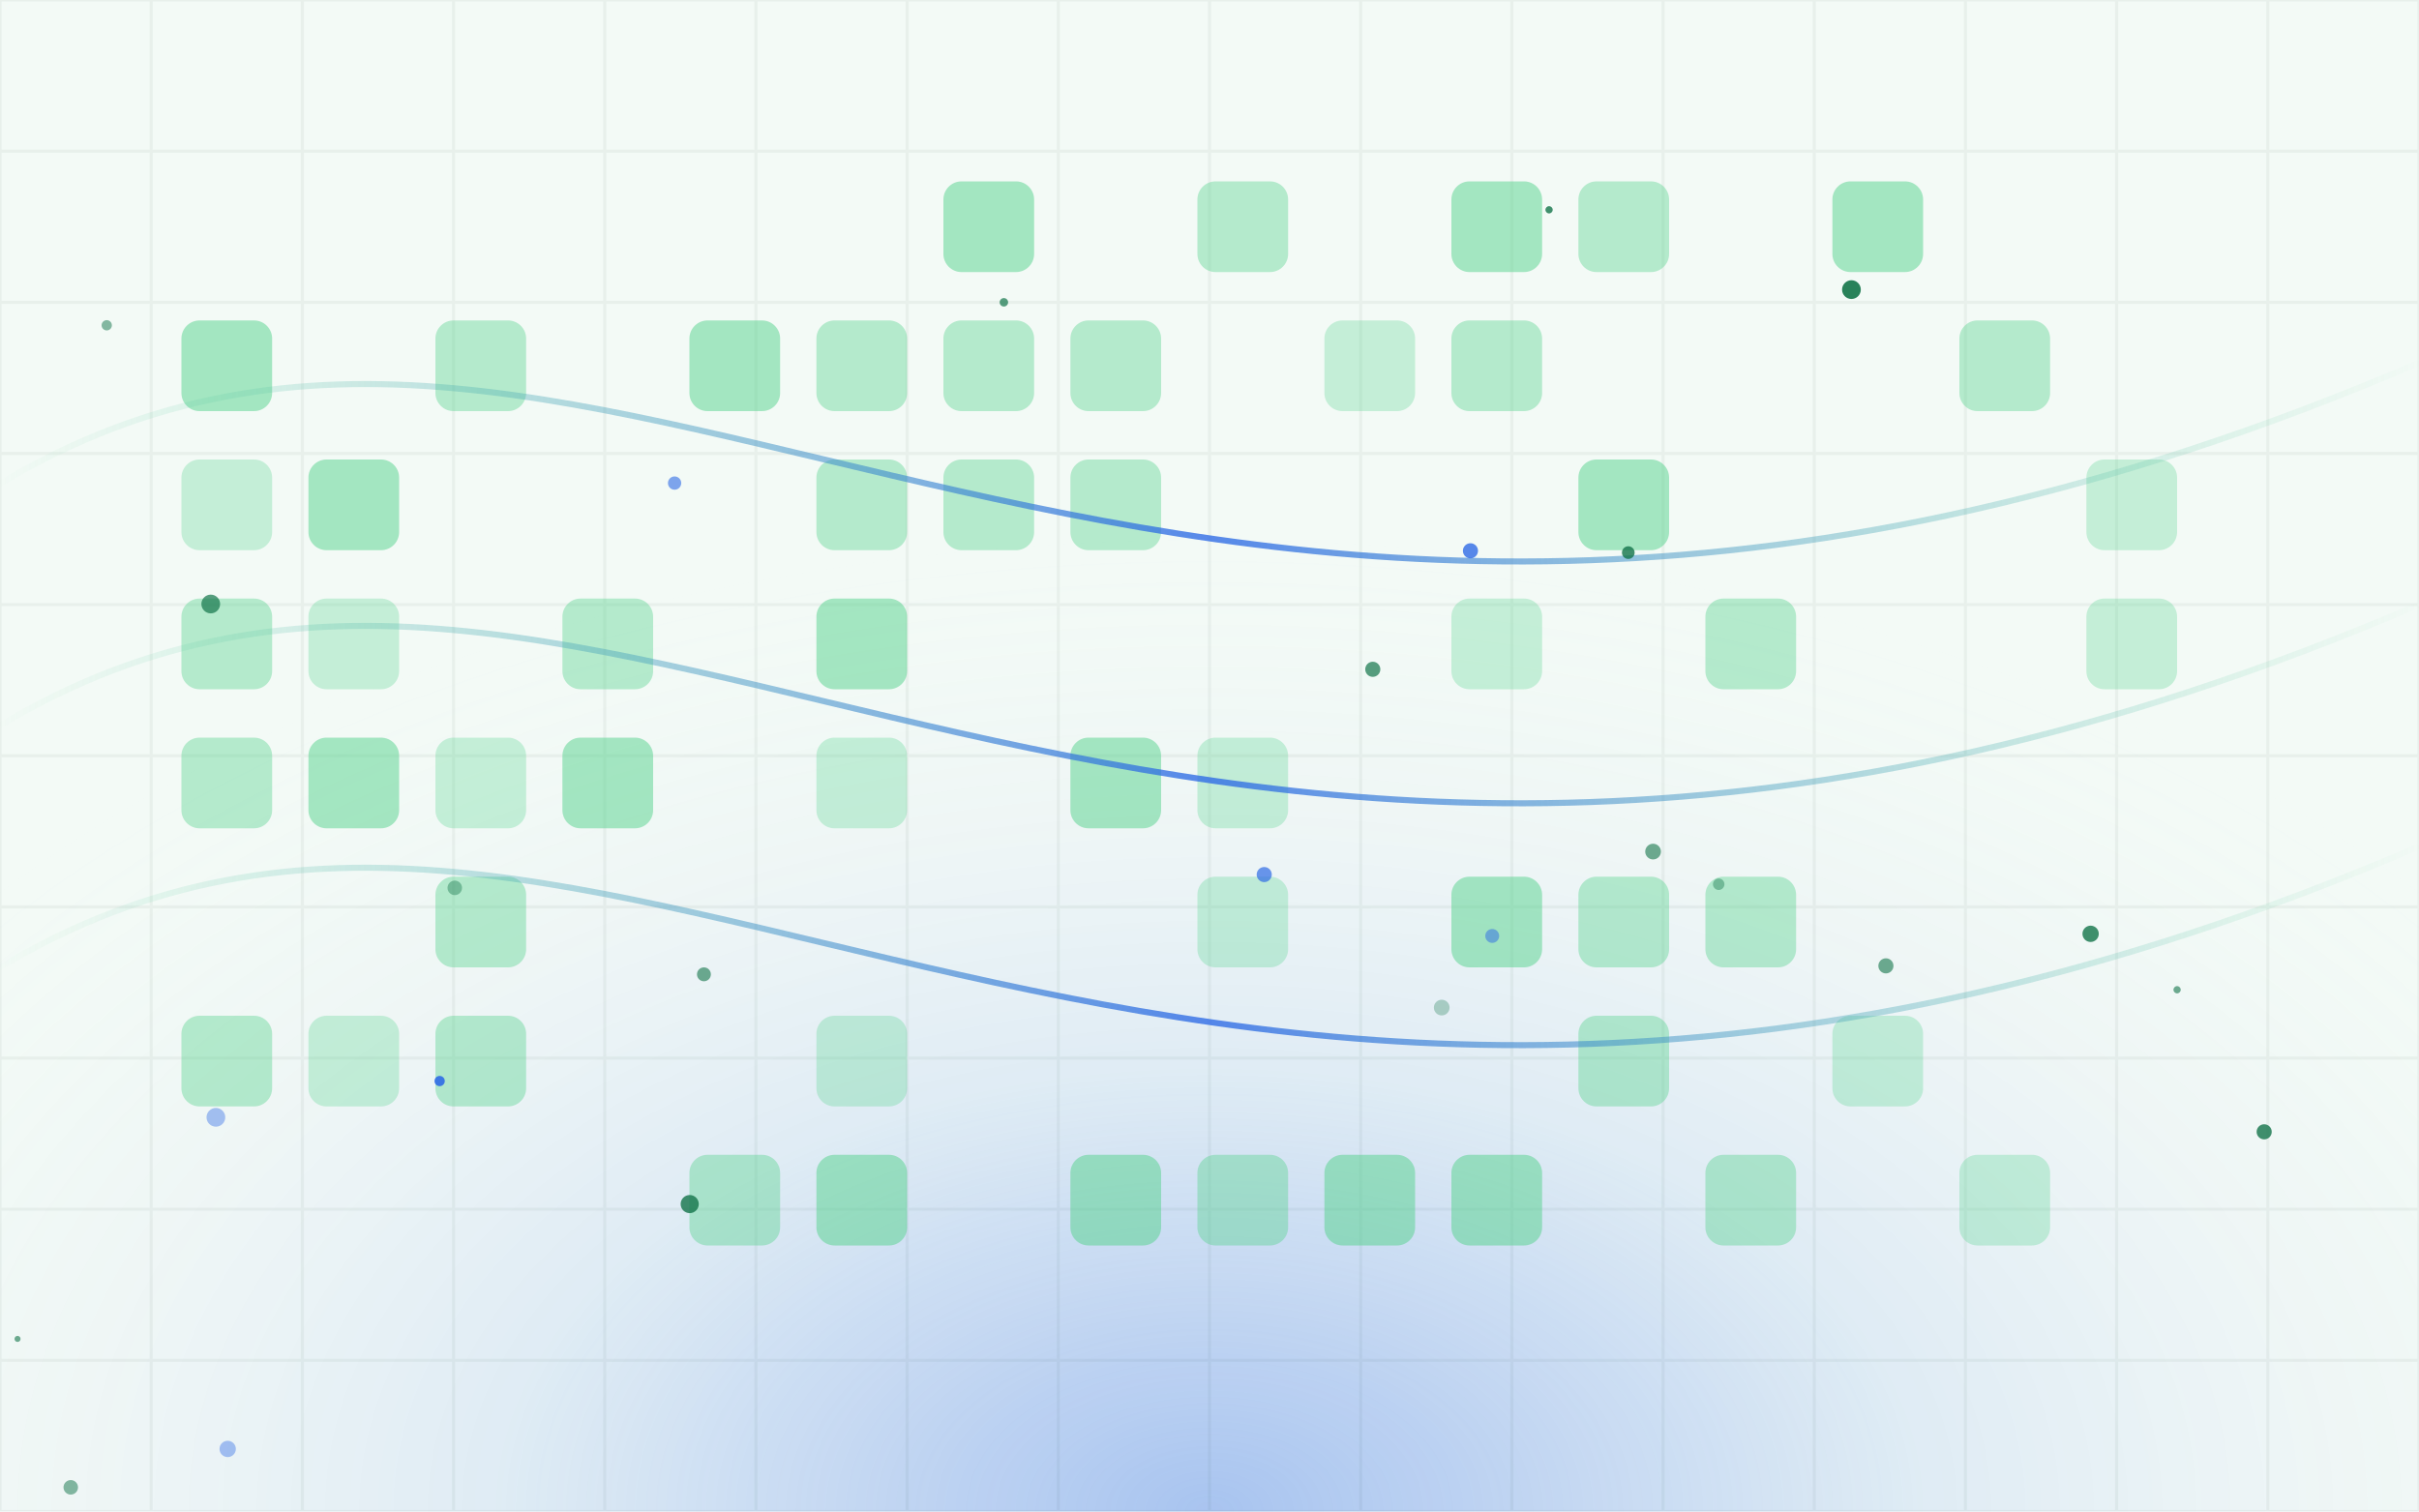
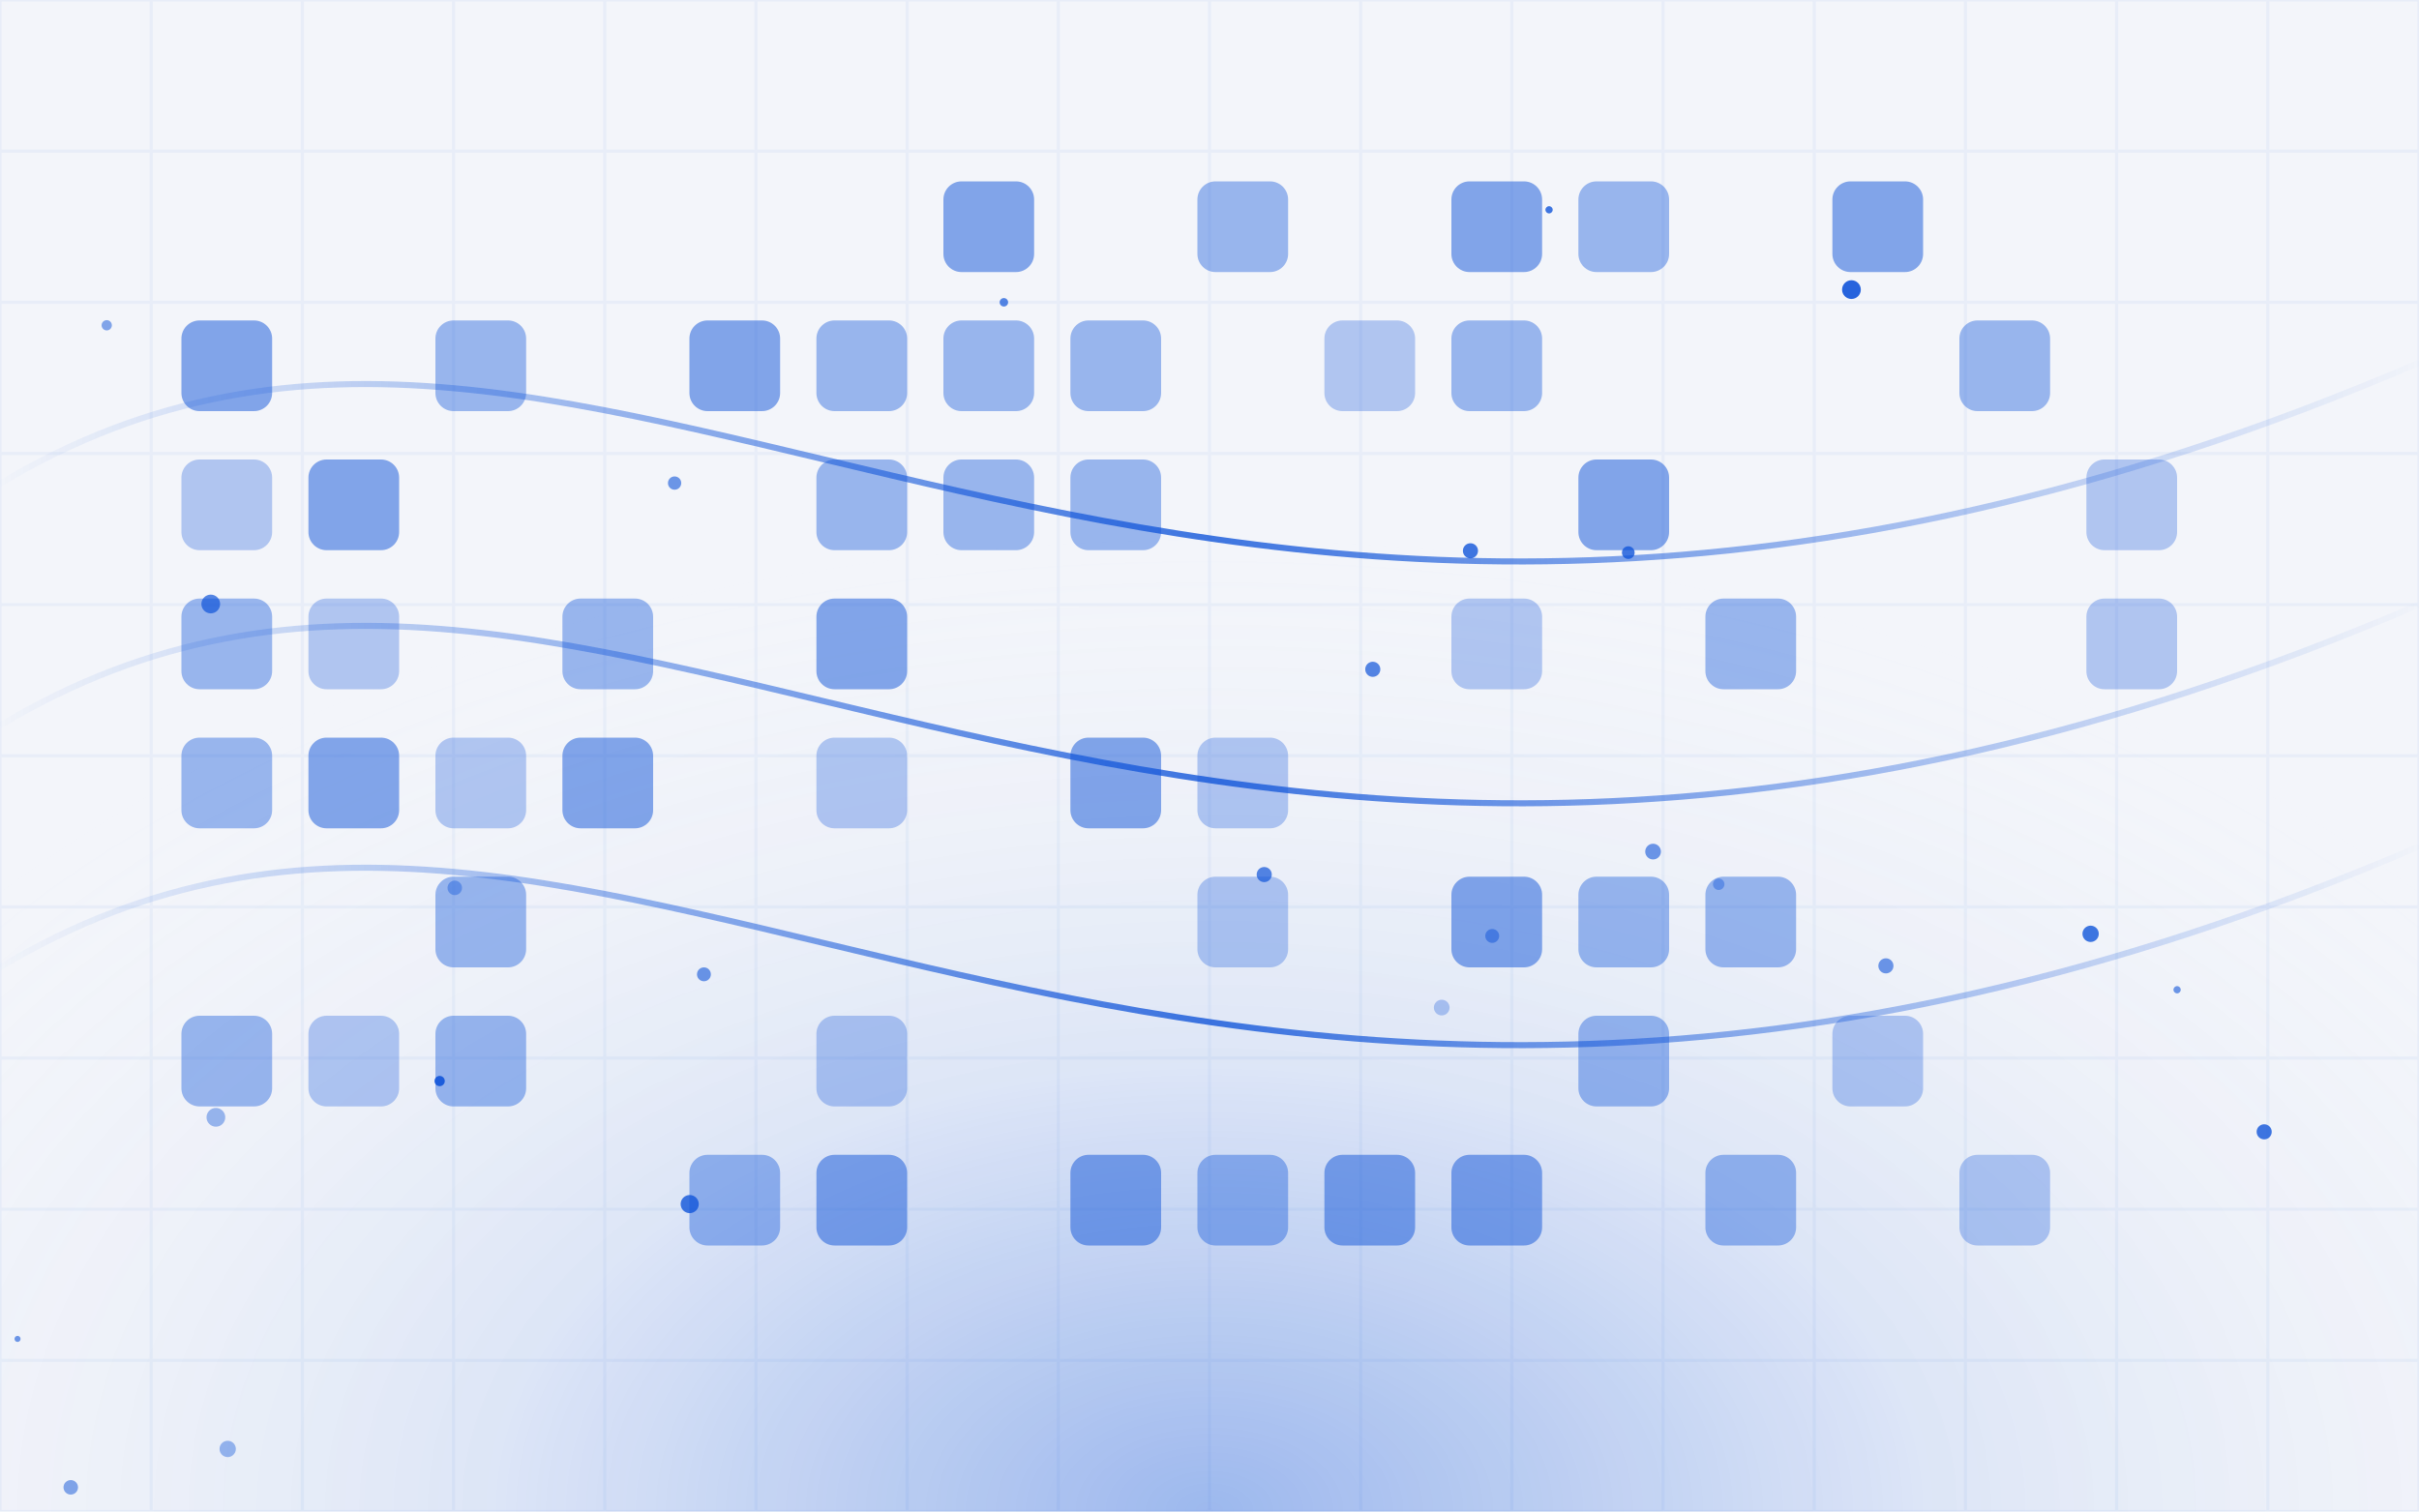
<svg xmlns="http://www.w3.org/2000/svg" viewBox="0 0 800 500" preserveAspectRatio="xMidYMid slice" role="img" aria-hidden="true">
  <defs>
    <radialGradient id="data-glow" cx="50%" cy="100%" r="65%">
-       <stop offset="0" stop-color="#2f6be6" stop-opacity=".38" />
-       <stop offset=".45" stop-color="#2f6be6" stop-opacity=".1" />
+       <stop offset="0" stop-color="#1155d9" stop-opacity=".38" />
+       <stop offset=".45" stop-color="#1155d9" stop-opacity=".1" />
      <stop offset="1" stop-color="#fff" stop-opacity="0" />
    </radialGradient>
    <radialGradient id="data-orb" cx="35%" cy="32%" r="70%">
-       <stop offset="0" stop-color="#b6f7cf" />
-       <stop offset=".35" stop-color="#55d28d" />
-       <stop offset=".75" stop-color="#13754a" stop-opacity=".7" />
-       <stop offset="1" stop-color="#13754a" stop-opacity="0" />
+       <stop offset="0" stop-color="#1155d9" />
+       <stop offset=".35" stop-color="#1155d9" />
+       <stop offset=".75" stop-color="#1155d9" stop-opacity=".7" />
+       <stop offset="1" stop-color="#1155d9" stop-opacity="0" />
    </radialGradient>
    <linearGradient id="data-line" x1="0" x2="1">
-       <stop offset="0" stop-color="#55d28d" stop-opacity="0" />
-       <stop offset=".5" stop-color="#2f6be6" stop-opacity=".8" />
-       <stop offset="1" stop-color="#55d28d" stop-opacity="0" />
+       <stop offset="0" stop-color="#1155d9" stop-opacity="0" />
+       <stop offset=".5" stop-color="#1155d9" stop-opacity=".8" />
+       <stop offset="1" stop-color="#1155d9" stop-opacity="0" />
    </linearGradient>
    <filter id="data-blur" x="-50%" y="-50%" width="200%" height="200%">
      <feGaussianBlur stdDeviation="14" />
    </filter>
  </defs>
-   <rect width="800" height="500" fill="#f3faf6" />
+   <rect width="800" height="500" fill="#f3f5fa" />
  <rect width="800" height="500" fill="url(#data-glow)" />
-   <path d="M0 0V500M50 0V500M100 0V500M150 0V500M200 0V500M250 0V500M300 0V500M350 0V500M400 0V500M450 0V500M500 0V500M550 0V500M600 0V500M650 0V500M700 0V500M750 0V500M800 0V500M0 0H800M0 50H800M0 100H800M0 150H800M0 200H800M0 250H800M0 300H800M0 350H800M0 400H800M0 450H800M0 500H800" stroke="#0e2a1c" stroke-opacity=".05" fill="none" />
-   <rect x="60" y="106" width="30" height="30" rx="6" fill="#55d28d" fill-opacity="0.5" />
-   <rect x="60" y="152" width="30" height="30" rx="6" fill="#55d28d" fill-opacity="0.3" />
-   <rect x="60" y="198" width="30" height="30" rx="6" fill="#55d28d" fill-opacity="0.4" />
-   <rect x="60" y="244" width="30" height="30" rx="6" fill="#55d28d" fill-opacity="0.4" />
-   <rect x="60" y="336" width="30" height="30" rx="6" fill="#55d28d" fill-opacity="0.4" />
-   <rect x="102" y="152" width="30" height="30" rx="6" fill="#55d28d" fill-opacity="0.5" />
-   <rect x="102" y="198" width="30" height="30" rx="6" fill="#55d28d" fill-opacity="0.3" />
-   <rect x="102" y="244" width="30" height="30" rx="6" fill="#55d28d" fill-opacity="0.5" />
-   <rect x="102" y="336" width="30" height="30" rx="6" fill="#55d28d" fill-opacity="0.3" />
-   <rect x="144" y="106" width="30" height="30" rx="6" fill="#55d28d" fill-opacity="0.4" />
-   <rect x="144" y="244" width="30" height="30" rx="6" fill="#55d28d" fill-opacity="0.3" />
-   <rect x="144" y="290" width="30" height="30" rx="6" fill="#55d28d" fill-opacity="0.4" />
-   <rect x="144" y="336" width="30" height="30" rx="6" fill="#55d28d" fill-opacity="0.4" />
-   <rect x="186" y="198" width="30" height="30" rx="6" fill="#55d28d" fill-opacity="0.4" />
-   <rect x="186" y="244" width="30" height="30" rx="6" fill="#55d28d" fill-opacity="0.5" />
-   <rect x="228" y="106" width="30" height="30" rx="6" fill="#55d28d" fill-opacity="0.5" />
-   <rect x="228" y="382" width="30" height="30" rx="6" fill="#55d28d" fill-opacity="0.4" />
-   <rect x="270" y="106" width="30" height="30" rx="6" fill="#55d28d" fill-opacity="0.4" />
-   <rect x="270" y="152" width="30" height="30" rx="6" fill="#55d28d" fill-opacity="0.4" />
-   <rect x="270" y="198" width="30" height="30" rx="6" fill="#55d28d" fill-opacity="0.5" />
-   <rect x="270" y="244" width="30" height="30" rx="6" fill="#55d28d" fill-opacity="0.3" />
-   <rect x="270" y="336" width="30" height="30" rx="6" fill="#55d28d" fill-opacity="0.3" />
-   <rect x="270" y="382" width="30" height="30" rx="6" fill="#55d28d" fill-opacity="0.5" />
-   <rect x="312" y="60" width="30" height="30" rx="6" fill="#55d28d" fill-opacity="0.5" />
-   <rect x="312" y="106" width="30" height="30" rx="6" fill="#55d28d" fill-opacity="0.4" />
-   <rect x="312" y="152" width="30" height="30" rx="6" fill="#55d28d" fill-opacity="0.4" />
-   <rect x="354" y="106" width="30" height="30" rx="6" fill="#55d28d" fill-opacity="0.4" />
-   <rect x="354" y="152" width="30" height="30" rx="6" fill="#55d28d" fill-opacity="0.4" />
-   <rect x="354" y="244" width="30" height="30" rx="6" fill="#55d28d" fill-opacity="0.5" />
-   <rect x="354" y="382" width="30" height="30" rx="6" fill="#55d28d" fill-opacity="0.5" />
-   <rect x="396" y="60" width="30" height="30" rx="6" fill="#55d28d" fill-opacity="0.4" />
-   <rect x="396" y="244" width="30" height="30" rx="6" fill="#55d28d" fill-opacity="0.3" />
-   <rect x="396" y="290" width="30" height="30" rx="6" fill="#55d28d" fill-opacity="0.3" />
-   <rect x="396" y="382" width="30" height="30" rx="6" fill="#55d28d" fill-opacity="0.4" />
-   <rect x="438" y="106" width="30" height="30" rx="6" fill="#55d28d" fill-opacity="0.3" />
-   <rect x="438" y="382" width="30" height="30" rx="6" fill="#55d28d" fill-opacity="0.5" />
-   <rect x="480" y="60" width="30" height="30" rx="6" fill="#55d28d" fill-opacity="0.5" />
-   <rect x="480" y="106" width="30" height="30" rx="6" fill="#55d28d" fill-opacity="0.4" />
-   <rect x="480" y="198" width="30" height="30" rx="6" fill="#55d28d" fill-opacity="0.3" />
-   <rect x="480" y="290" width="30" height="30" rx="6" fill="#55d28d" fill-opacity="0.5" />
-   <rect x="480" y="382" width="30" height="30" rx="6" fill="#55d28d" fill-opacity="0.5" />
-   <rect x="522" y="60" width="30" height="30" rx="6" fill="#55d28d" fill-opacity="0.4" />
-   <rect x="522" y="152" width="30" height="30" rx="6" fill="#55d28d" fill-opacity="0.5" />
-   <rect x="522" y="290" width="30" height="30" rx="6" fill="#55d28d" fill-opacity="0.4" />
-   <rect x="522" y="336" width="30" height="30" rx="6" fill="#55d28d" fill-opacity="0.4" />
-   <rect x="564" y="198" width="30" height="30" rx="6" fill="#55d28d" fill-opacity="0.4" />
-   <rect x="564" y="290" width="30" height="30" rx="6" fill="#55d28d" fill-opacity="0.4" />
-   <rect x="564" y="382" width="30" height="30" rx="6" fill="#55d28d" fill-opacity="0.4" />
-   <rect x="606" y="60" width="30" height="30" rx="6" fill="#55d28d" fill-opacity="0.5" />
-   <rect x="606" y="336" width="30" height="30" rx="6" fill="#55d28d" fill-opacity="0.3" />
-   <rect x="648" y="106" width="30" height="30" rx="6" fill="#55d28d" fill-opacity="0.4" />
-   <rect x="648" y="382" width="30" height="30" rx="6" fill="#55d28d" fill-opacity="0.3" />
-   <rect x="690" y="152" width="30" height="30" rx="6" fill="#55d28d" fill-opacity="0.3" />
-   <rect x="690" y="198" width="30" height="30" rx="6" fill="#55d28d" fill-opacity="0.3" />
+   <path d="M0 0V500M50 0V500M100 0V500M150 0V500M200 0V500M250 0V500M300 0V500M350 0V500M400 0V500M450 0V500M500 0V500M550 0V500M600 0V500M650 0V500M700 0V500M750 0V500M800 0V500M0 0H800M0 50H800M0 100H800M0 150H800M0 200H800M0 250H800M0 300H800M0 350H800M0 400H800M0 450H800M0 500H800" stroke="#1155d9" stroke-opacity=".05" fill="none" />
+   <rect x="60" y="106" width="30" height="30" rx="6" fill="#1155d9" fill-opacity="0.5" />
+   <rect x="60" y="152" width="30" height="30" rx="6" fill="#1155d9" fill-opacity="0.3" />
+   <rect x="60" y="198" width="30" height="30" rx="6" fill="#1155d9" fill-opacity="0.4" />
+   <rect x="60" y="244" width="30" height="30" rx="6" fill="#1155d9" fill-opacity="0.4" />
+   <rect x="60" y="336" width="30" height="30" rx="6" fill="#1155d9" fill-opacity="0.4" />
+   <rect x="102" y="152" width="30" height="30" rx="6" fill="#1155d9" fill-opacity="0.5" />
+   <rect x="102" y="198" width="30" height="30" rx="6" fill="#1155d9" fill-opacity="0.3" />
+   <rect x="102" y="244" width="30" height="30" rx="6" fill="#1155d9" fill-opacity="0.5" />
+   <rect x="102" y="336" width="30" height="30" rx="6" fill="#1155d9" fill-opacity="0.3" />
+   <rect x="144" y="106" width="30" height="30" rx="6" fill="#1155d9" fill-opacity="0.4" />
+   <rect x="144" y="244" width="30" height="30" rx="6" fill="#1155d9" fill-opacity="0.3" />
+   <rect x="144" y="290" width="30" height="30" rx="6" fill="#1155d9" fill-opacity="0.4" />
+   <rect x="144" y="336" width="30" height="30" rx="6" fill="#1155d9" fill-opacity="0.4" />
+   <rect x="186" y="198" width="30" height="30" rx="6" fill="#1155d9" fill-opacity="0.4" />
+   <rect x="186" y="244" width="30" height="30" rx="6" fill="#1155d9" fill-opacity="0.5" />
+   <rect x="228" y="106" width="30" height="30" rx="6" fill="#1155d9" fill-opacity="0.5" />
+   <rect x="228" y="382" width="30" height="30" rx="6" fill="#1155d9" fill-opacity="0.4" />
+   <rect x="270" y="106" width="30" height="30" rx="6" fill="#1155d9" fill-opacity="0.4" />
+   <rect x="270" y="152" width="30" height="30" rx="6" fill="#1155d9" fill-opacity="0.4" />
+   <rect x="270" y="198" width="30" height="30" rx="6" fill="#1155d9" fill-opacity="0.5" />
+   <rect x="270" y="244" width="30" height="30" rx="6" fill="#1155d9" fill-opacity="0.3" />
+   <rect x="270" y="336" width="30" height="30" rx="6" fill="#1155d9" fill-opacity="0.3" />
+   <rect x="270" y="382" width="30" height="30" rx="6" fill="#1155d9" fill-opacity="0.5" />
+   <rect x="312" y="60" width="30" height="30" rx="6" fill="#1155d9" fill-opacity="0.5" />
+   <rect x="312" y="106" width="30" height="30" rx="6" fill="#1155d9" fill-opacity="0.4" />
+   <rect x="312" y="152" width="30" height="30" rx="6" fill="#1155d9" fill-opacity="0.4" />
+   <rect x="354" y="106" width="30" height="30" rx="6" fill="#1155d9" fill-opacity="0.4" />
+   <rect x="354" y="152" width="30" height="30" rx="6" fill="#1155d9" fill-opacity="0.4" />
+   <rect x="354" y="244" width="30" height="30" rx="6" fill="#1155d9" fill-opacity="0.5" />
+   <rect x="354" y="382" width="30" height="30" rx="6" fill="#1155d9" fill-opacity="0.5" />
+   <rect x="396" y="60" width="30" height="30" rx="6" fill="#1155d9" fill-opacity="0.4" />
+   <rect x="396" y="244" width="30" height="30" rx="6" fill="#1155d9" fill-opacity="0.3" />
+   <rect x="396" y="290" width="30" height="30" rx="6" fill="#1155d9" fill-opacity="0.3" />
+   <rect x="396" y="382" width="30" height="30" rx="6" fill="#1155d9" fill-opacity="0.4" />
+   <rect x="438" y="106" width="30" height="30" rx="6" fill="#1155d9" fill-opacity="0.3" />
+   <rect x="438" y="382" width="30" height="30" rx="6" fill="#1155d9" fill-opacity="0.5" />
+   <rect x="480" y="60" width="30" height="30" rx="6" fill="#1155d9" fill-opacity="0.5" />
+   <rect x="480" y="106" width="30" height="30" rx="6" fill="#1155d9" fill-opacity="0.4" />
+   <rect x="480" y="198" width="30" height="30" rx="6" fill="#1155d9" fill-opacity="0.3" />
+   <rect x="480" y="290" width="30" height="30" rx="6" fill="#1155d9" fill-opacity="0.5" />
+   <rect x="480" y="382" width="30" height="30" rx="6" fill="#1155d9" fill-opacity="0.5" />
+   <rect x="522" y="60" width="30" height="30" rx="6" fill="#1155d9" fill-opacity="0.4" />
+   <rect x="522" y="152" width="30" height="30" rx="6" fill="#1155d9" fill-opacity="0.5" />
+   <rect x="522" y="290" width="30" height="30" rx="6" fill="#1155d9" fill-opacity="0.4" />
+   <rect x="522" y="336" width="30" height="30" rx="6" fill="#1155d9" fill-opacity="0.4" />
+   <rect x="564" y="198" width="30" height="30" rx="6" fill="#1155d9" fill-opacity="0.4" />
+   <rect x="564" y="290" width="30" height="30" rx="6" fill="#1155d9" fill-opacity="0.4" />
+   <rect x="564" y="382" width="30" height="30" rx="6" fill="#1155d9" fill-opacity="0.4" />
+   <rect x="606" y="60" width="30" height="30" rx="6" fill="#1155d9" fill-opacity="0.5" />
+   <rect x="606" y="336" width="30" height="30" rx="6" fill="#1155d9" fill-opacity="0.3" />
+   <rect x="648" y="106" width="30" height="30" rx="6" fill="#1155d9" fill-opacity="0.4" />
+   <rect x="648" y="382" width="30" height="30" rx="6" fill="#1155d9" fill-opacity="0.3" />
+   <rect x="690" y="152" width="30" height="30" rx="6" fill="#1155d9" fill-opacity="0.3" />
+   <rect x="690" y="198" width="30" height="30" rx="6" fill="#1155d9" fill-opacity="0.3" />
  <path d="M0 160C200 40 380 300 800 120" stroke="url(#data-line)" stroke-width="2" fill="none" />
  <path d="M0 240C200 120 380 380 800 200" stroke="url(#data-line)" stroke-width="2" fill="none" />
  <path d="M0 320C200 200 380 460 800 280" stroke="url(#data-line)" stroke-width="2" fill="none" />
-   <circle cx="145.4" cy="357.6" r="1.7" fill="#2f6be6" fill-opacity="0.9" />
-   <circle cx="228.1" cy="398.3" r="3" fill="#13754a" fill-opacity="0.8" />
-   <circle cx="748.8" cy="374.4" r="2.5" fill="#13754a" fill-opacity="0.8" />
-   <circle cx="691.4" cy="308.9" r="2.7" fill="#13754a" fill-opacity="0.8" />
-   <circle cx="71.4" cy="369.6" r="3.1" fill="#2f6be6" fill-opacity="0.4" />
-   <circle cx="623.7" cy="319.5" r="2.5" fill="#13754a" fill-opacity="0.6" />
-   <circle cx="720" cy="327.4" r="1.2" fill="#13754a" fill-opacity="0.6" />
-   <circle cx="476.8" cy="333.3" r="2.6" fill="#13754a" fill-opacity="0.3" />
-   <circle cx="418.1" cy="289.3" r="2.5" fill="#2f6be6" fill-opacity="0.7" />
-   <circle cx="454" cy="221.4" r="2.5" fill="#13754a" fill-opacity="0.7" />
-   <circle cx="538.5" cy="182.8" r="2.1" fill="#13754a" fill-opacity="0.8" />
-   <circle cx="568.4" cy="292.5" r="1.9" fill="#13754a" fill-opacity="0.4" />
-   <circle cx="486.3" cy="182.2" r="2.5" fill="#2f6be6" fill-opacity="0.8" />
-   <circle cx="150.4" cy="293.7" r="2.4" fill="#13754a" fill-opacity="0.4" />
-   <circle cx="332" cy="100" r="1.4" fill="#13754a" fill-opacity="0.7" />
-   <circle cx="5.8" cy="442.9" r="1" fill="#13754a" fill-opacity="0.6" />
-   <circle cx="493.5" cy="309.6" r="2.3" fill="#2f6be6" fill-opacity="0.5" />
-   <circle cx="23.4" cy="492" r="2.4" fill="#13754a" fill-opacity="0.5" />
-   <circle cx="69.7" cy="199.8" r="3.1" fill="#13754a" fill-opacity="0.7" />
-   <circle cx="232.8" cy="322.3" r="2.3" fill="#13754a" fill-opacity="0.6" />
-   <circle cx="223.1" cy="159.8" r="2.2" fill="#2f6be6" fill-opacity="0.6" />
-   <circle cx="512.3" cy="69.4" r="1.2" fill="#13754a" fill-opacity="0.8" />
-   <circle cx="612.3" cy="95.8" r="3.1" fill="#13754a" fill-opacity="0.9" />
-   <circle cx="546.7" cy="281.7" r="2.6" fill="#13754a" fill-opacity="0.6" />
-   <circle cx="75.3" cy="479.3" r="2.7" fill="#2f6be6" fill-opacity="0.4" />
-   <circle cx="35.3" cy="107.6" r="1.7" fill="#13754a" fill-opacity="0.5" />
+   <circle cx="145.4" cy="357.6" r="1.7" fill="#1155d9" fill-opacity="0.9" />
+   <circle cx="228.1" cy="398.3" r="3" fill="#1155d9" fill-opacity="0.8" />
+   <circle cx="748.8" cy="374.4" r="2.5" fill="#1155d9" fill-opacity="0.8" />
+   <circle cx="691.4" cy="308.9" r="2.7" fill="#1155d9" fill-opacity="0.8" />
+   <circle cx="71.4" cy="369.6" r="3.1" fill="#1155d9" fill-opacity="0.4" />
+   <circle cx="623.7" cy="319.5" r="2.5" fill="#1155d9" fill-opacity="0.6" />
+   <circle cx="720" cy="327.4" r="1.2" fill="#1155d9" fill-opacity="0.6" />
+   <circle cx="476.8" cy="333.3" r="2.6" fill="#1155d9" fill-opacity="0.3" />
+   <circle cx="418.1" cy="289.3" r="2.5" fill="#1155d9" fill-opacity="0.7" />
+   <circle cx="454" cy="221.4" r="2.5" fill="#1155d9" fill-opacity="0.7" />
+   <circle cx="538.5" cy="182.8" r="2.1" fill="#1155d9" fill-opacity="0.8" />
+   <circle cx="568.4" cy="292.5" r="1.9" fill="#1155d9" fill-opacity="0.4" />
+   <circle cx="486.3" cy="182.2" r="2.5" fill="#1155d9" fill-opacity="0.8" />
+   <circle cx="150.4" cy="293.7" r="2.4" fill="#1155d9" fill-opacity="0.4" />
+   <circle cx="332" cy="100" r="1.4" fill="#1155d9" fill-opacity="0.7" />
+   <circle cx="5.8" cy="442.9" r="1" fill="#1155d9" fill-opacity="0.6" />
+   <circle cx="493.5" cy="309.6" r="2.3" fill="#1155d9" fill-opacity="0.5" />
+   <circle cx="23.4" cy="492" r="2.4" fill="#1155d9" fill-opacity="0.5" />
+   <circle cx="69.7" cy="199.8" r="3.1" fill="#1155d9" fill-opacity="0.7" />
+   <circle cx="232.8" cy="322.3" r="2.3" fill="#1155d9" fill-opacity="0.6" />
+   <circle cx="223.1" cy="159.8" r="2.2" fill="#1155d9" fill-opacity="0.6" />
+   <circle cx="512.3" cy="69.4" r="1.2" fill="#1155d9" fill-opacity="0.8" />
+   <circle cx="612.3" cy="95.8" r="3.1" fill="#1155d9" fill-opacity="0.9" />
+   <circle cx="546.7" cy="281.7" r="2.6" fill="#1155d9" fill-opacity="0.6" />
+   <circle cx="75.3" cy="479.3" r="2.7" fill="#1155d9" fill-opacity="0.4" />
+   <circle cx="35.3" cy="107.6" r="1.7" fill="#1155d9" fill-opacity="0.5" />
</svg>
